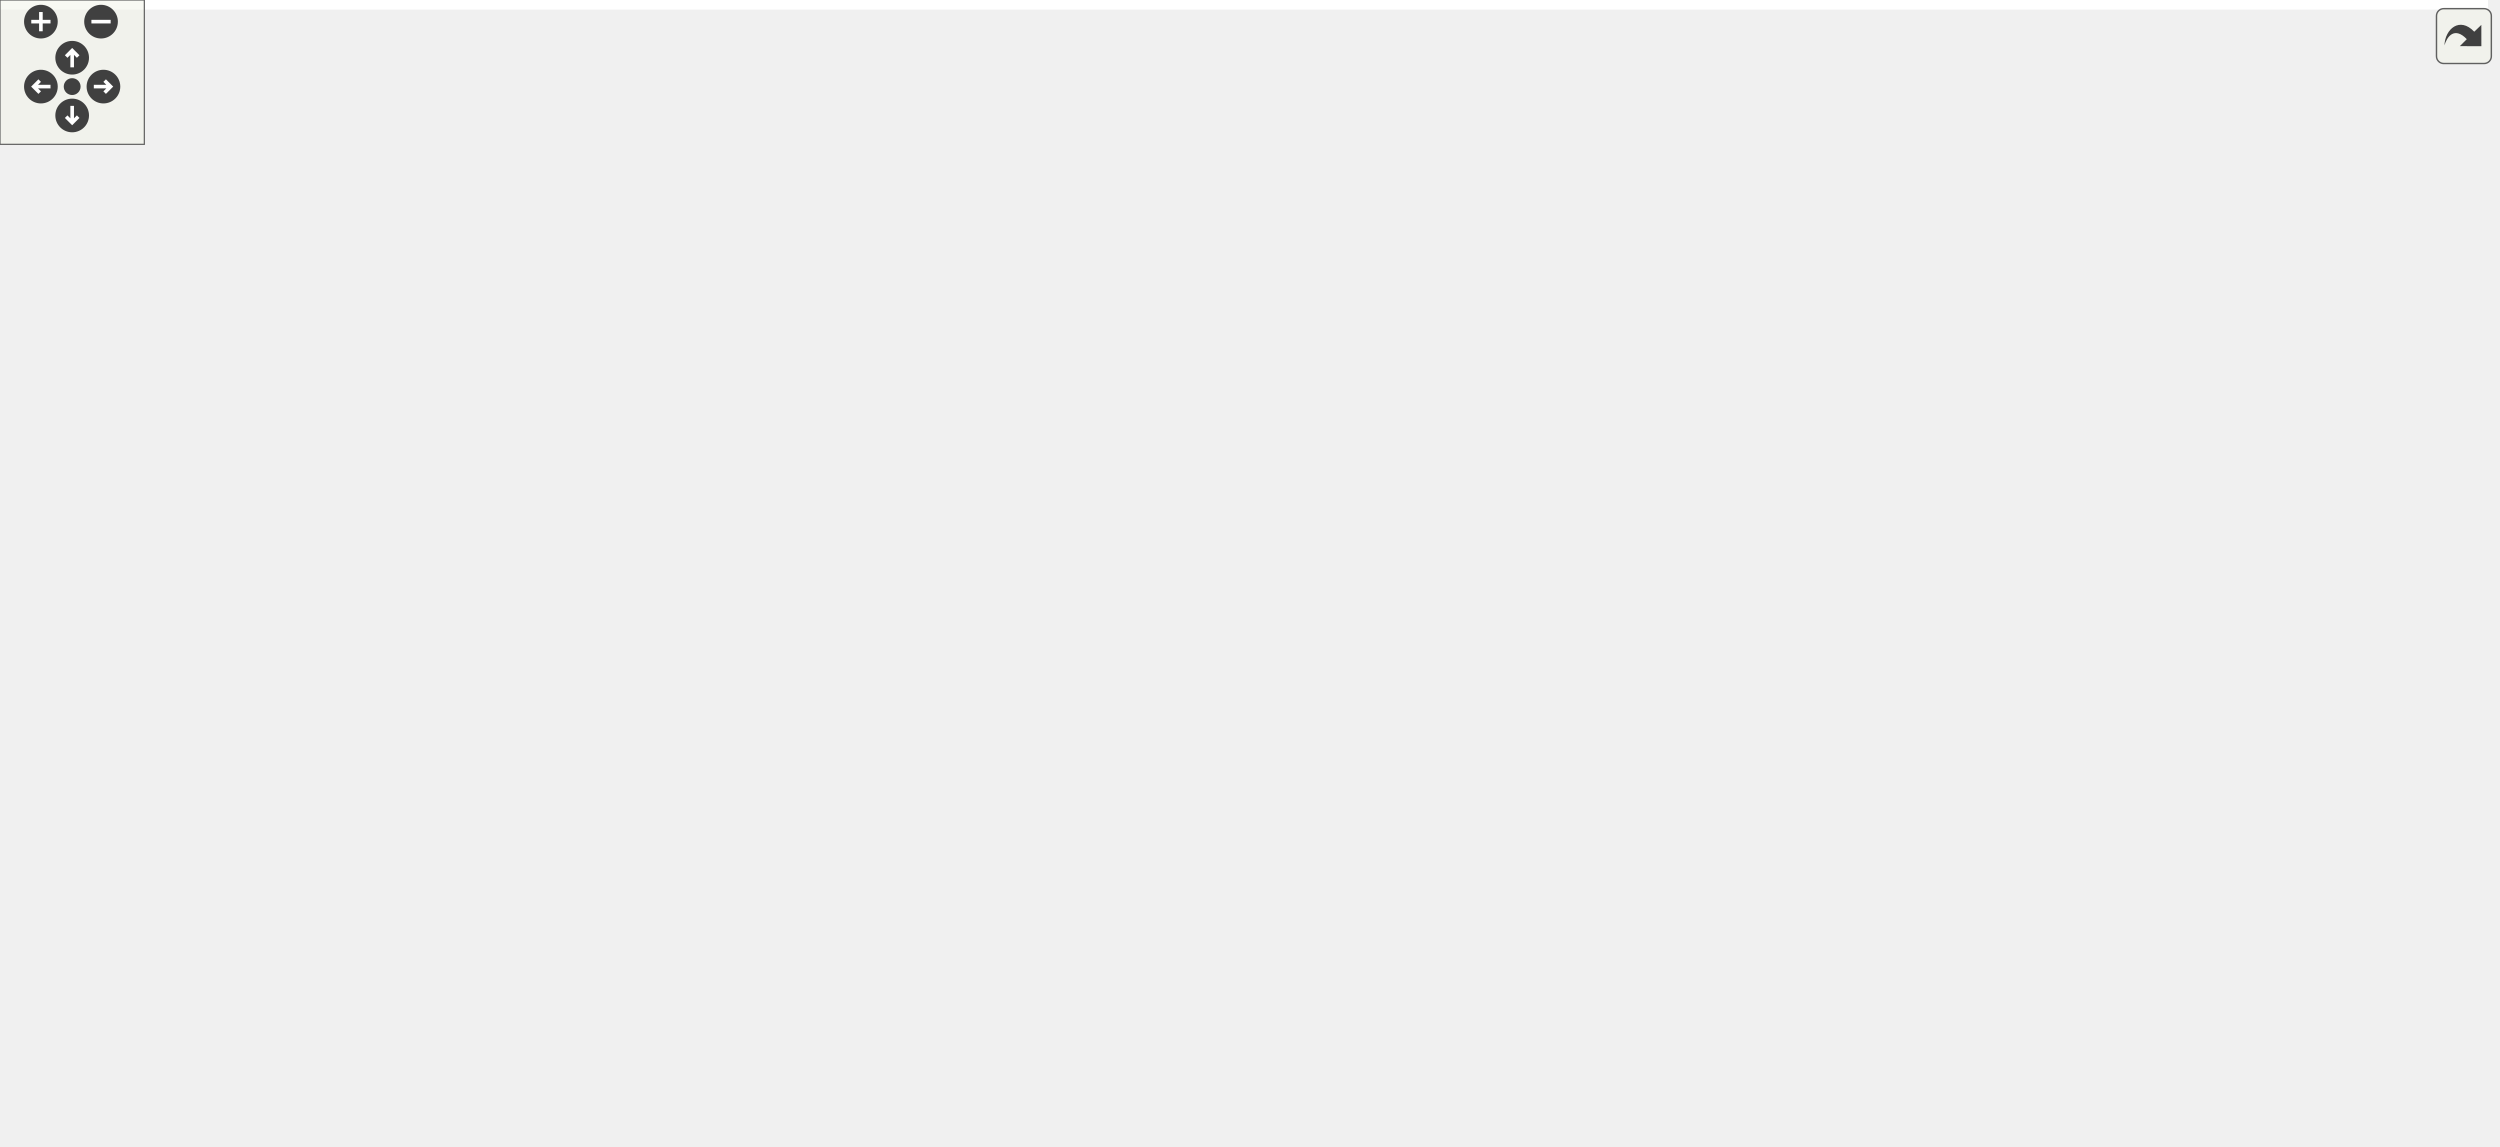
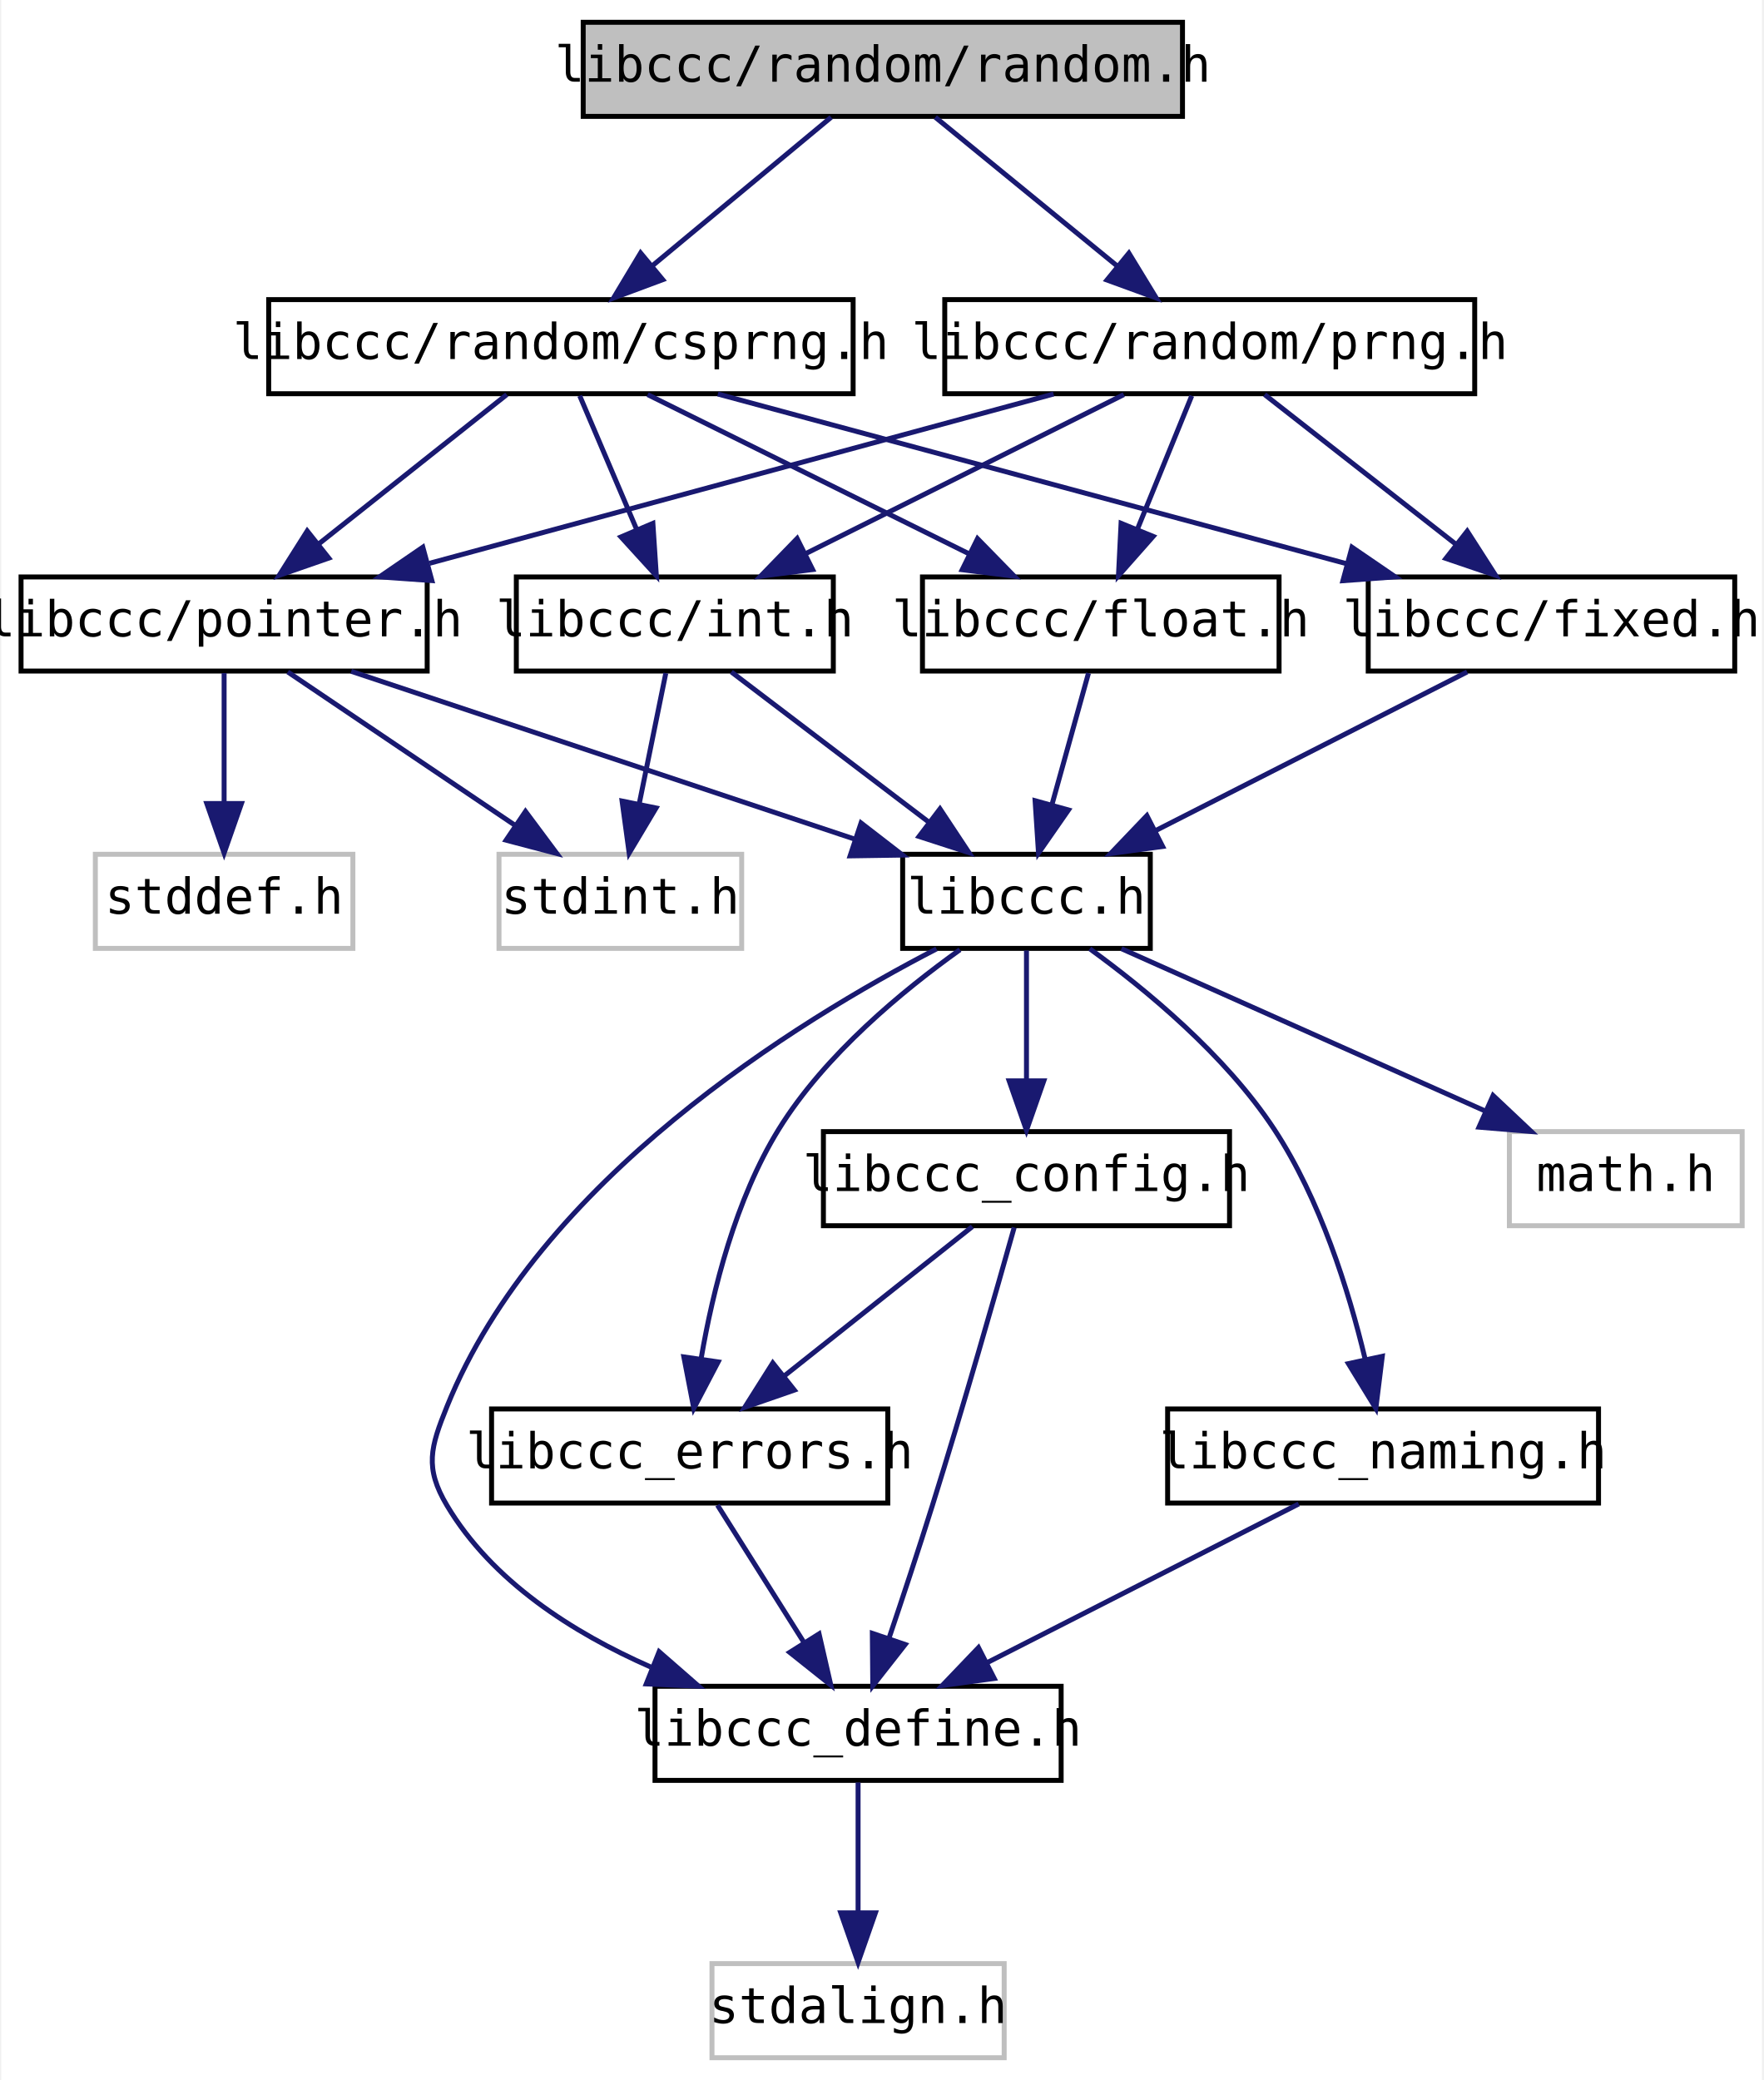
- <svg xmlns="http://www.w3.org/2000/svg" xmlns:xlink="http://www.w3.org/1999/xlink" id="main" version="1.1" xml:space="preserve">
-   <style type="text/css">
- .edge:hover path { stroke: red; }
- .edge:hover polygon { stroke: red; fill: red; }
- </style>
-   <defs>
-     <circle id="rim" cx="0" cy="0" r="7" />
-     <circle id="rim2" cx="0" cy="0" r="3.5" />
-     <g id="zoomPlus">
-       <use xlink:href="#rim" fill="#404040">
-         <set attributeName="fill" to="#808080" begin="zoomplus.mouseover" end="zoomplus.mouseout" />
-       </use>
-       <path d="M-4,0h8M0,-4v8" fill="none" stroke="white" stroke-width="1.5" pointer-events="none" />
-     </g>
-     <g id="zoomMin">
-       <use xlink:href="#rim" fill="#404040">
-         <set attributeName="fill" to="#808080" begin="zoomminus.mouseover" end="zoomminus.mouseout" />
-       </use>
-       <path d="M-4,0h8" fill="none" stroke="white" stroke-width="1.5" pointer-events="none" />
-     </g>
-     <g id="dirArrow">
-       <path fill="none" stroke="white" stroke-width="1.5" d="M0,-3.0v7 M-2.5,-0.5L0,-3.0L2.5,-0.5" />
-     </g>
-     <g id="resetDef">
-       <use xlink:href="#rim2" fill="#404040">
-         <set attributeName="fill" to="#808080" begin="reset.mouseover" end="reset.mouseout" />
-       </use>
-     </g>
-   </defs>
-   <svg id="graph" class="graph">
-     <g id="viewport">
-       <polygon fill="white" stroke="transparent" points="-4,4 -4,-416 1034.26,-416 1034.26,4 -4,4" />
-       <g id="node1" class="node">
-         <g id="a_node1">
-           <a xlink:title=" ">
-             <polygon fill="#bfbfbf" stroke="black" points="484.26,-392.5 484.26,-411.5 616.26,-411.5 616.26,-392.5 484.26,-392.5" />
-             <text text-anchor="middle" x="550.26" y="-399.5" font-family="Consolas" font-size="10.00">libccc/random/random.h</text>
-           </a>
-         </g>
-       </g>
-       <g id="node2" class="node">
-         <g id="a_node2">
-           <a xlink:href="prng_8h.html" target="_top" xlink:title=" ">
-             <polygon fill="white" stroke="black" points="562.26,-336.5 562.26,-355.5 684.26,-355.5 684.26,-336.5 562.26,-336.5" />
-             <text text-anchor="middle" x="623.26" y="-343.5" font-family="Consolas" font-size="10.00">libccc/random/prng.h</text>
-           </a>
-         </g>
-       </g>
-       <g id="edge1" class="edge">
-         <path fill="none" stroke="midnightblue" d="M561.99,-392.32C573.1,-384.11 590,-371.6 603.24,-361.81" />
-         <polygon fill="midnightblue" stroke="midnightblue" points="605.36,-364.59 611.32,-355.83 601.2,-358.97 605.36,-364.59" />
-       </g>
-       <g id="node20" class="node">
-         <g id="a_node20">
-           <a xlink:href="csprng_8h.html" target="_top" xlink:title=" ">
-             <polygon fill="white" stroke="black" points="412.26,-336.5 412.26,-355.5 544.26,-355.5 544.26,-336.5 412.26,-336.5" />
-             <text text-anchor="middle" x="478.26" y="-343.5" font-family="Consolas" font-size="10.00">libccc/random/csprng.h</text>
-           </a>
-         </g>
-       </g>
-       <g id="edge31" class="edge">
-         <path fill="none" stroke="midnightblue" d="M538.69,-392.32C527.84,-384.18 511.38,-371.84 498.38,-362.09" />
-         <polygon fill="midnightblue" stroke="midnightblue" points="500.14,-359.03 490.04,-355.83 495.94,-364.63 500.14,-359.03" />
-       </g>
-       <g id="node3" class="node">
-         <g id="a_node3">
-           <a xlink:href="int_8h.html" target="_top" xlink:title=" ">
-             <polygon fill="white" stroke="black" points="384.26,-280.5 384.26,-299.5 464.26,-299.5 464.26,-280.5 384.26,-280.5" />
-             <text text-anchor="middle" x="424.26" y="-287.5" font-family="Consolas" font-size="10.00">libccc/int.h</text>
-           </a>
-         </g>
-       </g>
-       <g id="edge2" class="edge">
-         <path fill="none" stroke="midnightblue" d="M591.73,-336.44C557.67,-327.2 503.25,-312.44 465.74,-302.26" />
-         <polygon fill="midnightblue" stroke="midnightblue" points="466.21,-298.76 455.64,-299.52 464.38,-305.51 466.21,-298.76" />
-       </g>
-       <g id="node13" class="node">
-         <g id="a_node13">
-           <a xlink:href="float_8h.html" target="_top" xlink:title=" ">
-             <polygon fill="white" stroke="black" points="909.26,-56.5 909.26,-75.5 999.26,-75.5 999.26,-56.5 909.26,-56.5" />
-             <text text-anchor="middle" x="954.26" y="-63.5" font-family="Consolas" font-size="10.00">libccc/float.h</text>
-           </a>
-         </g>
-       </g>
-       <g id="edge26" class="edge">
-         <path fill="none" stroke="midnightblue" d="M684.63,-341.16C798.33,-332.35 1030.26,-305.72 1030.26,-235 1030.26,-235 1030.26,-235 1030.26,-177 1030.26,-146.2 1023.79,-137.32 1006.26,-112 998.08,-100.19 986.11,-89.54 975.71,-81.57" />
-         <polygon fill="midnightblue" stroke="midnightblue" points="977.6,-78.62 967.46,-75.54 973.47,-84.27 977.6,-78.62" />
-       </g>
-       <g id="node16" class="node">
-         <g id="a_node16">
-           <a xlink:href="fixed_8h.html" target="_top" xlink:title=" ">
-             <polygon fill="white" stroke="black" points="390.26,-56.5 390.26,-75.5 480.26,-75.5 480.26,-56.5 390.26,-56.5" />
-             <text text-anchor="middle" x="435.26" y="-63.5" font-family="Consolas" font-size="10.00">libccc/fixed.h</text>
-           </a>
-         </g>
-       </g>
-       <g id="edge25" class="edge">
-         <path fill="none" stroke="midnightblue" d="M649.62,-336.44C734.07,-307.74 987.26,-211.2 897.26,-112 870.38,-82.38 607.4,-71.64 490.63,-68.31" />
-         <polygon fill="midnightblue" stroke="midnightblue" points="490.56,-64.8 480.47,-68.03 490.37,-71.8 490.56,-64.8" />
-       </g>
-       <g id="node18" class="node">
-         <g id="a_node18">
-           <a xlink:href="pointer_8h.html" target="_top" xlink:title=" ">
-             <polygon fill="white" stroke="black" points="482.76,-280.5 482.76,-299.5 583.76,-299.5 583.76,-280.5 482.76,-280.5" />
-             <text text-anchor="middle" x="533.26" y="-287.5" font-family="Consolas" font-size="10.00">libccc/pointer.h</text>
-           </a>
-         </g>
-       </g>
-       <g id="edge27" class="edge">
-         <path fill="none" stroke="midnightblue" d="M608.8,-336.32C594.76,-327.9 573.21,-314.97 556.72,-305.07" />
-         <polygon fill="midnightblue" stroke="midnightblue" points="558.06,-301.8 547.68,-299.65 554.46,-307.8 558.06,-301.8" />
-       </g>
-       <g id="node4" class="node">
-         <g id="a_node4">
-           <a xlink:title=" ">
-             <polygon fill="white" stroke="#bfbfbf" points="439.76,-224.5 439.76,-243.5 498.76,-243.5 498.76,-224.5 439.76,-224.5" />
-             <text text-anchor="middle" x="469.26" y="-231.5" font-family="Consolas" font-size="10.00">stdint.h</text>
-           </a>
-         </g>
-       </g>
-       <g id="edge3" class="edge">
-         <path fill="none" stroke="midnightblue" d="M431.69,-280.08C438.11,-272.38 447.56,-261.03 455.38,-251.65" />
-         <polygon fill="midnightblue" stroke="midnightblue" points="458.25,-253.67 461.97,-243.75 452.88,-249.19 458.25,-253.67" />
-       </g>
-       <g id="node5" class="node">
-         <g id="a_node5">
-           <a xlink:href="libccc_8h.html" target="_top" xlink:title=" ">
-             <polygon fill="white" stroke="black" points="320.76,-224.5 320.76,-243.5 379.76,-243.5 379.76,-224.5 320.76,-224.5" />
-             <text text-anchor="middle" x="350.26" y="-231.5" font-family="Consolas" font-size="10.00">libccc.h</text>
-           </a>
-         </g>
-       </g>
-       <g id="edge4" class="edge">
-         <path fill="none" stroke="midnightblue" d="M412.37,-280.32C401.11,-272.11 383.97,-259.6 370.55,-249.81" />
-         <polygon fill="midnightblue" stroke="midnightblue" points="372.51,-246.9 362.36,-243.83 368.38,-252.56 372.51,-246.9" />
-       </g>
-       <g id="node6" class="node">
-         <g id="a_node6">
-           <a xlink:href="libccc__define_8h.html" target="_top" xlink:title=" ">
-             <polygon fill="white" stroke="black" points="55.76,-56.5 55.76,-75.5 150.76,-75.5 150.76,-56.5 55.76,-56.5" />
-             <text text-anchor="middle" x="103.26" y="-63.5" font-family="Consolas" font-size="10.00">libccc_define.h</text>
-           </a>
-         </g>
-       </g>
-       <g id="edge5" class="edge">
-         <path fill="none" stroke="midnightblue" d="M320.64,-232.14C251.62,-229.59 82.51,-220.16 37.26,-188 7.79,-167.06 -11.07,-142.55 8.26,-112 18.3,-96.13 35.63,-85.74 52.76,-79" />
-         <polygon fill="midnightblue" stroke="midnightblue" points="53.97,-82.28 62.21,-75.62 51.61,-75.69 53.97,-82.28" />
-       </g>
-       <g id="node8" class="node">
-         <g id="a_node8">
-           <a xlink:href="libccc__errors_8h.html" target="_top" xlink:title=" ">
-             <polygon fill="white" stroke="black" points="17.76,-112.5 17.76,-131.5 112.76,-131.5 112.76,-112.5 17.76,-112.5" />
-             <text text-anchor="middle" x="65.26" y="-119.5" font-family="Consolas" font-size="10.00">libccc_errors.h</text>
-           </a>
-         </g>
-       </g>
-       <g id="edge7" class="edge">
-         <path fill="none" stroke="midnightblue" d="M320.6,-233.28C251.22,-233.25 81.55,-228.9 46.26,-188 34.67,-174.56 43.35,-154.38 52.43,-140.07" />
-         <polygon fill="midnightblue" stroke="midnightblue" points="55.44,-141.86 58.24,-131.65 49.68,-137.89 55.44,-141.86" />
-       </g>
-       <g id="node9" class="node">
-         <g id="a_node9">
-           <a xlink:href="libccc__config_8h.html" target="_top" xlink:title=" ">
-             <polygon fill="white" stroke="black" points="55.76,-168.5 55.76,-187.5 150.76,-187.5 150.76,-168.5 55.76,-168.5" />
-             <text text-anchor="middle" x="103.26" y="-175.5" font-family="Consolas" font-size="10.00">libccc_config.h</text>
-           </a>
-         </g>
-       </g>
-       <g id="edge9" class="edge">
-         <path fill="none" stroke="midnightblue" d="M320.46,-226.49C278.81,-217.38 202.66,-200.73 152.5,-189.76" />
-         <polygon fill="midnightblue" stroke="midnightblue" points="153.04,-186.3 142.52,-187.58 151.54,-193.14 153.04,-186.3" />
-       </g>
-       <g id="node10" class="node">
-         <g id="a_node10">
-           <a xlink:href="libccc__naming_8h.html" target="_top" xlink:title=" ">
-             <polygon fill="white" stroke="black" points="168.76,-168.5 168.76,-187.5 263.76,-187.5 263.76,-168.5 168.76,-168.5" />
-             <text text-anchor="middle" x="216.26" y="-175.5" font-family="Consolas" font-size="10.00">libccc_naming.h</text>
-           </a>
-         </g>
-       </g>
-       <g id="edge12" class="edge">
-         <path fill="none" stroke="midnightblue" d="M329.03,-224.44C306.88,-215.52 271.94,-201.44 246.82,-191.32" />
-         <polygon fill="midnightblue" stroke="midnightblue" points="247.98,-188.01 237.39,-187.52 245.36,-194.5 247.98,-188.01" />
-       </g>
-       <g id="node11" class="node">
-         <g id="a_node11">
-           <a xlink:href="math_8h.html" target="_top" xlink:title=" ">
-             <polygon fill="white" stroke="black" points="516.26,-168.5 516.26,-187.5 564.26,-187.5 564.26,-168.5 516.26,-168.5" />
-             <text text-anchor="middle" x="540.26" y="-175.5" font-family="Consolas" font-size="10.00">math.h</text>
-           </a>
-         </g>
-       </g>
-       <g id="edge14" class="edge">
-         <path fill="none" stroke="midnightblue" d="M379.95,-224.56C414.14,-214.84 470.23,-198.9 506.18,-188.69" />
-         <polygon fill="midnightblue" stroke="midnightblue" points="507.53,-191.94 516.2,-185.84 505.62,-185.21 507.53,-191.94" />
-       </g>
-       <g id="node7" class="node">
-         <g id="a_node7">
-           <a xlink:title=" ">
-             <polygon fill="white" stroke="#bfbfbf" points="68.76,-0.5 68.76,-19.5 137.76,-19.5 137.76,-0.5 68.76,-0.5" />
-             <text text-anchor="middle" x="103.26" y="-7.5" font-family="Consolas" font-size="10.00">stdalign.h</text>
-           </a>
-         </g>
-       </g>
-       <g id="edge6" class="edge">
-         <path fill="none" stroke="midnightblue" d="M103.26,-56.08C103.26,-49.01 103.26,-38.86 103.26,-29.99" />
-         <polygon fill="midnightblue" stroke="midnightblue" points="106.76,-29.75 103.26,-19.75 99.76,-29.75 106.76,-29.75" />
-       </g>
-       <g id="edge8" class="edge">
-         <path fill="none" stroke="midnightblue" d="M71.53,-112.08C76.9,-104.46 84.78,-93.26 91.34,-83.94" />
-         <polygon fill="midnightblue" stroke="midnightblue" points="94.21,-85.94 97.1,-75.75 88.48,-81.91 94.21,-85.94" />
-       </g>
-       <g id="edge10" class="edge">
-         <path fill="none" stroke="midnightblue" d="M107.88,-168.34C112.32,-159.49 118.71,-145.22 121.26,-132 124.37,-115.85 118.65,-97.86 112.85,-84.9" />
-         <polygon fill="midnightblue" stroke="midnightblue" points="115.9,-83.16 108.35,-75.73 109.61,-86.25 115.9,-83.16" />
-       </g>
-       <g id="edge11" class="edge">
-         <path fill="none" stroke="midnightblue" d="M96.98,-168.08C91.62,-160.46 83.74,-149.26 77.18,-139.94" />
-         <polygon fill="midnightblue" stroke="midnightblue" points="80.03,-137.91 71.42,-131.75 74.31,-141.94 80.03,-137.91" />
-       </g>
-       <g id="edge13" class="edge">
-         <path fill="none" stroke="midnightblue" d="M207.39,-168.37C188.41,-149.89 143.62,-106.29 119.43,-82.74" />
-         <polygon fill="midnightblue" stroke="midnightblue" points="121.69,-80.06 112.08,-75.59 116.81,-85.07 121.69,-80.06" />
-       </g>
-       <g id="node12" class="node">
-         <g id="a_node12">
-           <a xlink:href="constants_8h.html" target="_top" xlink:title=" ">
-             <polygon fill="white" stroke="black" points="616.76,-112.5 616.76,-131.5 753.76,-131.5 753.76,-112.5 616.76,-112.5" />
-             <text text-anchor="middle" x="685.26" y="-119.5" font-family="Consolas" font-size="10.00">libccc/math/constants.h</text>
-           </a>
-         </g>
-       </g>
-       <g id="edge15" class="edge">
-         <path fill="none" stroke="midnightblue" d="M563.23,-168.44C587.42,-159.44 625.68,-145.19 652.9,-135.05" />
-         <polygon fill="midnightblue" stroke="midnightblue" points="654.24,-138.29 662.39,-131.52 651.8,-131.73 654.24,-138.29" />
-       </g>
-       <g id="node14" class="node">
-         <g id="a_node14">
-           <a xlink:href="math_2int_8h.html" target="_top" xlink:title=" ">
-             <polygon fill="white" stroke="black" points="358.26,-112.5 358.26,-131.5 464.26,-131.5 464.26,-112.5 358.26,-112.5" />
-             <text text-anchor="middle" x="411.26" y="-119.5" font-family="Consolas" font-size="10.00">libccc/math/int.h</text>
-           </a>
-         </g>
-       </g>
-       <g id="edge18" class="edge">
-         <path fill="none" stroke="midnightblue" d="M519.82,-168.44C498.59,-159.56 465.16,-145.56 441,-135.45" />
-         <polygon fill="midnightblue" stroke="midnightblue" points="442.18,-132.15 431.6,-131.52 439.48,-138.61 442.18,-132.15" />
-       </g>
-       <g id="node15" class="node">
-         <g id="a_node15">
-           <a xlink:href="math_2fixed_8h.html" target="_top" xlink:title=" ">
-             <polygon fill="white" stroke="black" points="482.26,-112.5 482.26,-131.5 598.26,-131.5 598.26,-112.5 482.26,-112.5" />
-             <text text-anchor="middle" x="540.26" y="-119.5" font-family="Consolas" font-size="10.00">libccc/math/fixed.h</text>
-           </a>
-         </g>
-       </g>
-       <g id="edge20" class="edge">
-         <path fill="none" stroke="midnightblue" d="M540.26,-168.08C540.26,-161.01 540.26,-150.86 540.26,-141.99" />
-         <polygon fill="midnightblue" stroke="midnightblue" points="543.76,-141.75 540.26,-131.75 536.76,-141.75 543.76,-141.75" />
-       </g>
-       <g id="node17" class="node">
-         <g id="a_node17">
-           <a xlink:href="math_2float_8h.html" target="_top" xlink:title=" ">
-             <polygon fill="white" stroke="black" points="772.26,-112.5 772.26,-131.5 888.26,-131.5 888.26,-112.5 772.26,-112.5" />
-             <text text-anchor="middle" x="830.26" y="-119.5" font-family="Consolas" font-size="10.00">libccc/math/float.h</text>
-           </a>
-         </g>
-       </g>
-       <g id="edge23" class="edge">
-         <path fill="none" stroke="midnightblue" d="M564.49,-172.49C610.42,-163.94 711.25,-145.16 774.67,-133.35" />
-         <polygon fill="midnightblue" stroke="midnightblue" points="775.32,-136.79 784.51,-131.52 774.04,-129.91 775.32,-136.79" />
-       </g>
-       <g id="edge16" class="edge">
-         <path fill="none" stroke="midnightblue" d="M727.88,-112.44C775.01,-102.98 850.95,-87.74 901.72,-77.55" />
-         <polygon fill="midnightblue" stroke="midnightblue" points="902.72,-80.92 911.83,-75.52 901.34,-74.05 902.72,-80.92" />
-       </g>
-       <g id="edge17" class="edge">
-         <path fill="none" stroke="midnightblue" d="M949.25,-75.83C940.62,-90.14 921.53,-118.21 897.26,-132 852.84,-157.24 508.1,-209.76 389.88,-227.22" />
-         <polygon fill="midnightblue" stroke="midnightblue" points="389.2,-223.78 379.81,-228.7 390.22,-230.71 389.2,-223.78" />
-       </g>
-       <g id="edge19" class="edge">
-         <path fill="none" stroke="midnightblue" d="M411.93,-131.57C413.94,-157.23 419.95,-233.92 422.77,-269.93" />
-         <polygon fill="midnightblue" stroke="midnightblue" points="419.29,-270.38 423.56,-280.08 426.27,-269.83 419.29,-270.38" />
-       </g>
-       <g id="edge21" class="edge">
-         <path fill="none" stroke="midnightblue" d="M523.39,-112.32C506.55,-103.66 480.45,-90.24 461.02,-80.25" />
-         <polygon fill="midnightblue" stroke="midnightblue" points="462.58,-77.12 452.09,-75.65 459.38,-83.34 462.58,-77.12" />
-       </g>
-       <g id="edge22" class="edge">
-         <path fill="none" stroke="midnightblue" d="M401.07,-75.51C382.27,-82.12 360.52,-93.4 349.26,-112 330.02,-143.78 337.84,-189.39 344.51,-214.56" />
-         <polygon fill="midnightblue" stroke="midnightblue" points="341.18,-215.64 347.31,-224.28 347.91,-213.7 341.18,-215.64" />
-       </g>
-       <g id="edge24" class="edge">
-         <path fill="none" stroke="midnightblue" d="M849.91,-112.44C870.22,-103.6 902.16,-89.69 925.36,-79.59" />
-         <polygon fill="midnightblue" stroke="midnightblue" points="926.93,-82.72 934.7,-75.52 924.14,-76.3 926.93,-82.72" />
-       </g>
-       <g id="edge29" class="edge">
-         <path fill="none" stroke="midnightblue" d="M522.98,-280.32C513.42,-272.26 498.98,-260.08 487.47,-250.37" />
-         <polygon fill="midnightblue" stroke="midnightblue" points="489.63,-247.61 479.73,-243.83 485.11,-252.96 489.63,-247.61" />
-       </g>
-       <g id="edge30" class="edge">
-         <path fill="none" stroke="midnightblue" d="M504.26,-280.44C473.07,-271.24 423.33,-256.56 388.85,-246.39" />
-         <polygon fill="midnightblue" stroke="midnightblue" points="389.7,-242.99 379.12,-243.52 387.72,-249.7 389.7,-242.99" />
-       </g>
-       <g id="node19" class="node">
-         <g id="a_node19">
-           <a xlink:title=" ">
-             <polygon fill="white" stroke="#bfbfbf" points="516.76,-224.5 516.76,-243.5 575.76,-243.5 575.76,-224.5 516.76,-224.5" />
-             <text text-anchor="middle" x="546.26" y="-231.5" font-family="Consolas" font-size="10.00">stddef.h</text>
-           </a>
-         </g>
-       </g>
-       <g id="edge28" class="edge">
-         <path fill="none" stroke="midnightblue" d="M535.41,-280.08C537.13,-272.93 539.61,-262.64 541.76,-253.69" />
-         <polygon fill="midnightblue" stroke="midnightblue" points="545.21,-254.29 544.15,-243.75 538.41,-252.65 545.21,-254.29" />
-       </g>
-       <g id="edge32" class="edge">
-         <path fill="none" stroke="midnightblue" d="M469.34,-336.08C461.48,-328.22 449.83,-316.57 440.34,-307.08" />
-         <polygon fill="midnightblue" stroke="midnightblue" points="442.56,-304.35 433.01,-299.75 437.61,-309.3 442.56,-304.35" />
-       </g>
-       <g id="edge34" class="edge">
-         <path fill="none" stroke="midnightblue" d="M501.67,-336.49C524.9,-327.88 561.41,-313.88 592.26,-300 742.71,-232.31 808.05,-250.08 923.26,-132 936.06,-118.88 944.37,-99.46 949.13,-85.27" />
-         <polygon fill="midnightblue" stroke="midnightblue" points="952.5,-86.21 952.09,-75.63 945.81,-84.16 952.5,-86.21" />
-       </g>
-       <g id="edge33" class="edge">
-         <path fill="none" stroke="midnightblue" d="M423.71,-336.48C368.83,-324.45 292.26,-296.62 292.26,-235 292.26,-235 292.26,-235 292.26,-177 292.26,-124.84 352.77,-93.99 395.07,-78.8" />
-         <polygon fill="midnightblue" stroke="midnightblue" points="396.26,-82.09 404.58,-75.54 393.99,-75.47 396.26,-82.09" />
-       </g>
-       <g id="edge35" class="edge">
-         <path fill="none" stroke="midnightblue" d="M487.34,-336.08C495.43,-328.14 507.45,-316.34 517.17,-306.8" />
-         <polygon fill="midnightblue" stroke="midnightblue" points="519.66,-309.25 524.35,-299.75 514.76,-304.26 519.66,-309.25" />
-       </g>
-     </g>
-   </svg>
-   <g id="navigator" transform="translate(0 0)" fill="#404254">
-     <rect fill="#f2f5e9" fill-opacity="0.5" stroke="#606060" stroke-width=".5" x="0" y="0" width="60" height="60" />
-     <use id="zoomplus" xlink:href="#zoomPlus" x="17" y="9" />
-     <use id="zoomminus" xlink:href="#zoomMin" x="42" y="9" />
-     <use id="reset" xlink:href="#resetDef" x="30" y="36" />
-     <g id="arrowUp" xlink:href="#dirArrow" transform="translate(30 24)">
-       <use xlink:href="#rim" fill="#404040">
-         <set attributeName="fill" to="#808080" begin="arrowUp.mouseover" end="arrowUp.mouseout" />
-       </use>
-       <path fill="none" stroke="white" stroke-width="1.5" d="M0,-3.0v7 M-2.5,-0.5L0,-3.0L2.5,-0.5" />
-     </g>
-     <g id="arrowRight" xlink:href="#dirArrow" transform="rotate(90) translate(36 -43)">
-       <use xlink:href="#rim" fill="#404040">
-         <set attributeName="fill" to="#808080" begin="arrowRight.mouseover" end="arrowRight.mouseout" />
-       </use>
-       <path fill="none" stroke="white" stroke-width="1.5" d="M0,-3.0v7 M-2.5,-0.5L0,-3.0L2.5,-0.5" />
-     </g>
-     <g id="arrowDown" xlink:href="#dirArrow" transform="rotate(180) translate(-30 -48)">
-       <use xlink:href="#rim" fill="#404040">
-         <set attributeName="fill" to="#808080" begin="arrowDown.mouseover" end="arrowDown.mouseout" />
-       </use>
-       <path fill="none" stroke="white" stroke-width="1.5" d="M0,-3.0v7 M-2.5,-0.5L0,-3.0L2.5,-0.5" />
-     </g>
-     <g id="arrowLeft" xlink:href="#dirArrow" transform="rotate(270) translate(-36 17)">
-       <use xlink:href="#rim" fill="#404040">
-         <set attributeName="fill" to="#808080" begin="arrowLeft.mouseover" end="arrowLeft.mouseout" />
-       </use>
-       <path fill="none" stroke="white" stroke-width="1.5" d="M0,-3.0v7 M-2.5,-0.5L0,-3.0L2.5,-0.5" />
+ <svg xmlns="http://www.w3.org/2000/svg" xmlns:xlink="http://www.w3.org/1999/xlink" width="356pt" height="420pt" viewBox="0.00 0.00 355.50 420.00">
+   <g id="graph0" class="graph" transform="scale(1 1) rotate(0) translate(4 416)">
+     <polygon fill="white" stroke="transparent" points="-4,4 -4,-416 351.5,-416 351.5,4 -4,4" />
+     <g id="node1" class="node">
+       <g id="a_node1">
+         <a xlink:title=" ">
+           <polygon fill="#bfbfbf" stroke="black" points="113.5,-392.5 113.5,-411.5 234.5,-411.5 234.5,-392.5 113.5,-392.5" />
+           <text text-anchor="middle" x="174" y="-399.5" font-family="Consolas" font-size="10.00">libccc/random/random.h</text>
+         </a>
+       </g>
+     </g>
+     <g id="node2" class="node">
+       <g id="a_node2">
+         <a xlink:href="$prng_8h.html" xlink:title=" ">
+           <polygon fill="white" stroke="black" points="186.5,-336.5 186.5,-355.5 293.5,-355.5 293.5,-336.5 186.5,-336.5" />
+           <text text-anchor="middle" x="240" y="-343.5" font-family="Consolas" font-size="10.00">libccc/random/prng.h</text>
+         </a>
+       </g>
+     </g>
+     <g id="edge1" class="edge">
+       <path fill="none" stroke="midnightblue" d="M184.6,-392.32C194.46,-384.26 209.35,-372.08 221.22,-362.37" />
+       <polygon fill="midnightblue" stroke="midnightblue" points="223.68,-364.88 229.2,-355.83 219.25,-359.46 223.68,-364.88" />
+     </g>
+     <g id="node16" class="node">
+       <g id="a_node16">
+         <a xlink:href="$csprng_8h.html" xlink:title=" ">
+           <polygon fill="white" stroke="black" points="50,-336.5 50,-355.5 168,-355.5 168,-336.5 50,-336.5" />
+           <text text-anchor="middle" x="109" y="-343.5" font-family="Consolas" font-size="10.00">libccc/random/csprng.h</text>
+         </a>
+       </g>
+     </g>
+     <g id="edge23" class="edge">
+       <path fill="none" stroke="midnightblue" d="M163.56,-392.32C153.85,-384.26 139.18,-372.08 127.5,-362.37" />
+       <polygon fill="midnightblue" stroke="midnightblue" points="129.56,-359.53 119.63,-355.83 125.09,-364.92 129.56,-359.53" />
+     </g>
+     <g id="node3" class="node">
+       <g id="a_node3">
+         <a xlink:href="$int_8h.html" xlink:title=" ">
+           <polygon fill="white" stroke="black" points="100,-280.5 100,-299.5 164,-299.5 164,-280.5 100,-280.5" />
+           <text text-anchor="middle" x="132" y="-287.5" font-family="Consolas" font-size="10.00">libccc/int.h</text>
+         </a>
+       </g>
+     </g>
+     <g id="edge2" class="edge">
+       <path fill="none" stroke="midnightblue" d="M222.65,-336.32C205.33,-327.66 178.48,-314.24 158.5,-304.25" />
+       <polygon fill="midnightblue" stroke="midnightblue" points="159.82,-301 149.31,-299.65 156.69,-307.26 159.82,-301" />
+     </g>
+     <g id="node12" class="node">
+       <g id="a_node12">
+         <a xlink:href="$fixed_8h.html" xlink:title=" ">
+           <polygon fill="white" stroke="black" points="272,-280.5 272,-299.5 346,-299.5 346,-280.5 272,-280.5" />
+           <text text-anchor="middle" x="309" y="-287.5" font-family="Consolas" font-size="10.00">libccc/fixed.h</text>
+         </a>
+       </g>
+     </g>
+     <g id="edge15" class="edge">
+       <path fill="none" stroke="midnightblue" d="M251.09,-336.32C261.49,-328.18 277.26,-315.84 289.72,-306.09" />
+       <polygon fill="midnightblue" stroke="midnightblue" points="291.99,-308.75 297.71,-299.83 287.68,-303.24 291.99,-308.75" />
+     </g>
+     <g id="node13" class="node">
+       <g id="a_node13">
+         <a xlink:href="$float_8h.html" xlink:title=" ">
+           <polygon fill="white" stroke="black" points="182,-280.5 182,-299.5 254,-299.5 254,-280.5 182,-280.5" />
+           <text text-anchor="middle" x="218" y="-287.5" font-family="Consolas" font-size="10.00">libccc/float.h</text>
+         </a>
+       </g>
+     </g>
+     <g id="edge17" class="edge">
+       <path fill="none" stroke="midnightblue" d="M236.37,-336.08C233.39,-328.77 229.07,-318.18 225.38,-309.1" />
+       <polygon fill="midnightblue" stroke="midnightblue" points="228.58,-307.69 221.57,-299.75 222.1,-310.33 228.58,-307.69" />
+     </g>
+     <g id="node14" class="node">
+       <g id="a_node14">
+         <a xlink:href="$pointer_8h.html" xlink:title=" ">
+           <polygon fill="white" stroke="black" points="0,-280.5 0,-299.5 82,-299.5 82,-280.5 0,-280.5" />
+           <text text-anchor="middle" x="41" y="-287.5" font-family="Consolas" font-size="10.00">libccc/pointer.h</text>
+         </a>
+       </g>
+     </g>
+     <g id="edge19" class="edge">
+       <path fill="none" stroke="midnightblue" d="M208.47,-336.44C174.41,-327.2 119.99,-312.44 82.48,-302.26" />
+       <polygon fill="midnightblue" stroke="midnightblue" points="82.95,-298.76 72.38,-299.52 81.12,-305.51 82.95,-298.76" />
+     </g>
+     <g id="node4" class="node">
+       <g id="a_node4">
+         <a xlink:title=" ">
+           <polygon fill="white" stroke="#bfbfbf" points="96.5,-224.5 96.5,-243.5 145.5,-243.5 145.5,-224.5 96.5,-224.5" />
+           <text text-anchor="middle" x="121" y="-231.5" font-family="Consolas" font-size="10.00">stdint.h</text>
+         </a>
+       </g>
+     </g>
+     <g id="edge3" class="edge">
+       <path fill="none" stroke="midnightblue" d="M130.18,-280.08C128.73,-272.93 126.63,-262.64 124.81,-253.69" />
+       <polygon fill="midnightblue" stroke="midnightblue" points="128.21,-252.85 122.78,-243.75 121.35,-254.25 128.21,-252.85" />
+     </g>
+     <g id="node5" class="node">
+       <g id="a_node5">
+         <a xlink:href="$libccc_8h.html" xlink:title=" ">
+           <polygon fill="white" stroke="black" points="178,-224.5 178,-243.5 228,-243.5 228,-224.5 178,-224.5" />
+           <text text-anchor="middle" x="203" y="-231.5" font-family="Consolas" font-size="10.00">libccc.h</text>
+         </a>
+       </g>
+     </g>
+     <g id="edge4" class="edge">
+       <path fill="none" stroke="midnightblue" d="M143.41,-280.32C154.11,-272.18 170.34,-259.84 183.16,-250.09" />
+       <polygon fill="midnightblue" stroke="midnightblue" points="185.54,-252.67 191.39,-243.83 181.31,-247.1 185.54,-252.67" />
+     </g>
+     <g id="node6" class="node">
+       <g id="a_node6">
+         <a xlink:href="$libccc__define_8h.html" xlink:title=" ">
+           <polygon fill="white" stroke="black" points="128,-56.5 128,-75.5 210,-75.5 210,-56.5 128,-56.5" />
+           <text text-anchor="middle" x="169" y="-63.5" font-family="Consolas" font-size="10.00">libccc_define.h</text>
+         </a>
+       </g>
+     </g>
+     <g id="edge5" class="edge">
+       <path fill="none" stroke="midnightblue" d="M184.83,-224.39C156.84,-209.93 104.48,-177.79 86,-132 82.67,-123.76 81.45,-119.64 86,-112 95.1,-96.72 111.39,-86.31 127.14,-79.39" />
+       <polygon fill="midnightblue" stroke="midnightblue" points="128.83,-82.48 136.82,-75.51 126.23,-75.98 128.83,-82.48" />
+     </g>
+     <g id="node8" class="node">
+       <g id="a_node8">
+         <a xlink:href="$libccc__errors_8h.html" xlink:title=" ">
+           <polygon fill="white" stroke="black" points="95,-112.5 95,-131.5 175,-131.5 175,-112.5 95,-112.5" />
+           <text text-anchor="middle" x="135" y="-119.5" font-family="Consolas" font-size="10.00">libccc_errors.h</text>
+         </a>
+       </g>
+     </g>
+     <g id="edge7" class="edge">
+       <path fill="none" stroke="midnightblue" d="M189.57,-224.23C178.22,-216.13 162.34,-203.1 153,-188 144.24,-173.84 139.66,-155.36 137.32,-141.72" />
+       <polygon fill="midnightblue" stroke="midnightblue" points="140.75,-141 135.83,-131.61 133.82,-142.01 140.75,-141" />
+     </g>
+     <g id="node9" class="node">
+       <g id="a_node9">
+         <a xlink:href="$libccc__config_8h.html" xlink:title=" ">
+           <polygon fill="white" stroke="black" points="162,-168.5 162,-187.5 244,-187.5 244,-168.5 162,-168.5" />
+           <text text-anchor="middle" x="203" y="-175.5" font-family="Consolas" font-size="10.00">libccc_config.h</text>
+         </a>
+       </g>
+     </g>
+     <g id="edge9" class="edge">
+       <path fill="none" stroke="midnightblue" d="M203,-224.08C203,-217.01 203,-206.86 203,-197.99" />
+       <polygon fill="midnightblue" stroke="midnightblue" points="206.5,-197.75 203,-187.75 199.5,-197.75 206.5,-197.75" />
+     </g>
+     <g id="node10" class="node">
+       <g id="a_node10">
+         <a xlink:href="$libccc__naming_8h.html" xlink:title=" ">
+           <polygon fill="white" stroke="black" points="231.5,-112.5 231.5,-131.5 318.5,-131.5 318.5,-112.5 231.5,-112.5" />
+           <text text-anchor="middle" x="275" y="-119.5" font-family="Consolas" font-size="10.00">libccc_naming.h</text>
+         </a>
+       </g>
+     </g>
+     <g id="edge12" class="edge">
+       <path fill="none" stroke="midnightblue" d="M215.78,-224.42C227.03,-216.26 243.11,-203.02 253,-188 262.31,-173.85 268.07,-155.37 271.34,-141.73" />
+       <polygon fill="midnightblue" stroke="midnightblue" points="274.84,-142.13 273.54,-131.61 268,-140.65 274.84,-142.13" />
+     </g>
+     <g id="node11" class="node">
+       <g id="a_node11">
+         <a xlink:title=" ">
+           <polygon fill="white" stroke="#bfbfbf" points="300.5,-168.5 300.5,-187.5 347.5,-187.5 347.5,-168.5 300.5,-168.5" />
+           <text text-anchor="middle" x="324" y="-175.5" font-family="Consolas" font-size="10.00">math.h</text>
+         </a>
+       </g>
+     </g>
+     <g id="edge14" class="edge">
+       <path fill="none" stroke="midnightblue" d="M222.17,-224.44C241.91,-215.64 272.89,-201.81 295.49,-191.72" />
+       <polygon fill="midnightblue" stroke="midnightblue" points="297.21,-194.79 304.92,-187.52 294.36,-188.4 297.21,-194.79" />
+     </g>
+     <g id="node7" class="node">
+       <g id="a_node7">
+         <a xlink:title=" ">
+           <polygon fill="white" stroke="#bfbfbf" points="139.5,-0.5 139.5,-19.5 198.5,-19.5 198.5,-0.5 139.5,-0.5" />
+           <text text-anchor="middle" x="169" y="-7.5" font-family="Consolas" font-size="10.00">stdalign.h</text>
+         </a>
+       </g>
+     </g>
+     <g id="edge6" class="edge">
+       <path fill="none" stroke="midnightblue" d="M169,-56.08C169,-49.01 169,-38.86 169,-29.99" />
+       <polygon fill="midnightblue" stroke="midnightblue" points="172.5,-29.75 169,-19.75 165.5,-29.75 172.5,-29.75" />
+     </g>
+     <g id="edge8" class="edge">
+       <path fill="none" stroke="midnightblue" d="M140.61,-112.08C145.37,-104.53 152.32,-93.49 158.15,-84.23" />
+       <polygon fill="midnightblue" stroke="midnightblue" points="161.12,-86.08 163.49,-75.75 155.2,-82.35 161.12,-86.08" />
+     </g>
+     <g id="edge10" class="edge">
+       <path fill="none" stroke="midnightblue" d="M200.52,-168.14C196.99,-155.6 190.25,-131.97 184,-112 181.23,-103.15 178,-93.37 175.24,-85.2" />
+       <polygon fill="midnightblue" stroke="midnightblue" points="178.51,-83.94 171.97,-75.6 171.88,-86.19 178.51,-83.94" />
+     </g>
+     <g id="edge11" class="edge">
+       <path fill="none" stroke="midnightblue" d="M192.07,-168.32C181.83,-160.18 166.28,-147.84 154,-138.09" />
+       <polygon fill="midnightblue" stroke="midnightblue" points="156.13,-135.31 146.12,-131.83 151.78,-140.79 156.13,-135.31" />
+     </g>
+     <g id="edge13" class="edge">
+       <path fill="none" stroke="midnightblue" d="M257.97,-112.32C240.97,-103.66 214.62,-90.24 195.01,-80.25" />
+       <polygon fill="midnightblue" stroke="midnightblue" points="196.49,-77.08 185.99,-75.65 193.31,-83.31 196.49,-77.08" />
+     </g>
+     <g id="edge16" class="edge">
+       <path fill="none" stroke="midnightblue" d="M291.97,-280.32C274.97,-271.66 248.62,-258.24 229.01,-248.25" />
+       <polygon fill="midnightblue" stroke="midnightblue" points="230.49,-245.08 219.99,-243.65 227.31,-251.31 230.49,-245.08" />
+     </g>
+     <g id="edge18" class="edge">
+       <path fill="none" stroke="midnightblue" d="M215.52,-280.08C213.51,-272.85 210.61,-262.41 208.11,-253.4" />
+       <polygon fill="midnightblue" stroke="midnightblue" points="211.48,-252.45 205.43,-243.75 204.74,-254.32 211.48,-252.45" />
+     </g>
+     <g id="edge21" class="edge">
+       <path fill="none" stroke="midnightblue" d="M53.85,-280.32C66.22,-271.98 85.13,-259.21 99.74,-249.35" />
+       <polygon fill="midnightblue" stroke="midnightblue" points="101.85,-252.15 108.18,-243.65 97.93,-246.35 101.85,-252.15" />
+     </g>
+     <g id="edge22" class="edge">
+       <path fill="none" stroke="midnightblue" d="M66.67,-280.44C94.08,-271.31 137.69,-256.77 168.19,-246.6" />
+       <polygon fill="midnightblue" stroke="midnightblue" points="169.6,-249.82 177.98,-243.34 167.39,-243.18 169.6,-249.82" />
+     </g>
+     <g id="node15" class="node">
+       <g id="a_node15">
+         <a xlink:title=" ">
+           <polygon fill="white" stroke="#bfbfbf" points="15,-224.5 15,-243.5 67,-243.5 67,-224.5 15,-224.5" />
+           <text text-anchor="middle" x="41" y="-231.5" font-family="Consolas" font-size="10.00">stddef.h</text>
+         </a>
+       </g>
+     </g>
+     <g id="edge20" class="edge">
+       <path fill="none" stroke="midnightblue" d="M41,-280.08C41,-273.01 41,-262.86 41,-253.99" />
+       <polygon fill="midnightblue" stroke="midnightblue" points="44.5,-253.75 41,-243.75 37.5,-253.75 44.5,-253.75" />
+     </g>
+     <g id="edge24" class="edge">
+       <path fill="none" stroke="midnightblue" d="M112.8,-336.08C115.91,-328.77 120.42,-318.18 124.29,-309.1" />
+       <polygon fill="midnightblue" stroke="midnightblue" points="127.57,-310.32 128.27,-299.75 121.13,-307.58 127.57,-310.32" />
+     </g>
+     <g id="edge25" class="edge">
+       <path fill="none" stroke="midnightblue" d="M140.69,-336.44C175.07,-327.16 230.08,-312.31 267.79,-302.13" />
+       <polygon fill="midnightblue" stroke="midnightblue" points="268.72,-305.5 277.46,-299.52 266.89,-298.74 268.72,-305.5" />
+     </g>
+     <g id="edge26" class="edge">
+       <path fill="none" stroke="midnightblue" d="M126.51,-336.32C144.07,-327.62 171.33,-314.12 191.53,-304.11" />
+       <polygon fill="midnightblue" stroke="midnightblue" points="193.12,-307.23 200.53,-299.65 190.02,-300.96 193.12,-307.23" />
+     </g>
+     <g id="edge27" class="edge">
+       <path fill="none" stroke="midnightblue" d="M98.07,-336.32C87.83,-328.18 72.28,-315.84 60,-306.09" />
+       <polygon fill="midnightblue" stroke="midnightblue" points="62.13,-303.31 52.12,-299.83 57.78,-308.79 62.13,-303.31" />
    </g>
  </g>
-   <svg viewBox="0 0 15 15" width="100%" height="30px" preserveAspectRatio="xMaxYMin meet">
-     <g id="arrow_out" transform="scale(0.3 0.3)">
-       <a xlink:href="random_8h__incl_org.svg" target="_base">
-         <rect id="button" ry="5" rx="5" y="6" x="6" height="38" width="38" fill="#f2f5e9" fill-opacity="0.5" stroke="#606060" stroke-width="1.0" />
-         <path id="arrow" d="M 11.5,31.437 C 11.94,20.098 22.043,11.323 32.159,21.979 L 37.069,17.246 C 37.069,17.246 37.088,32 37.088,32 L 22.16,31.978 C 22.16,31.978 26.998,27.14 26.998,27.14 C 18.529,18.264 13.292,25.23 11.5,31.437 z" style="fill:#404040;" />
-       </a>
-     </g>
-   </svg>
</svg>
